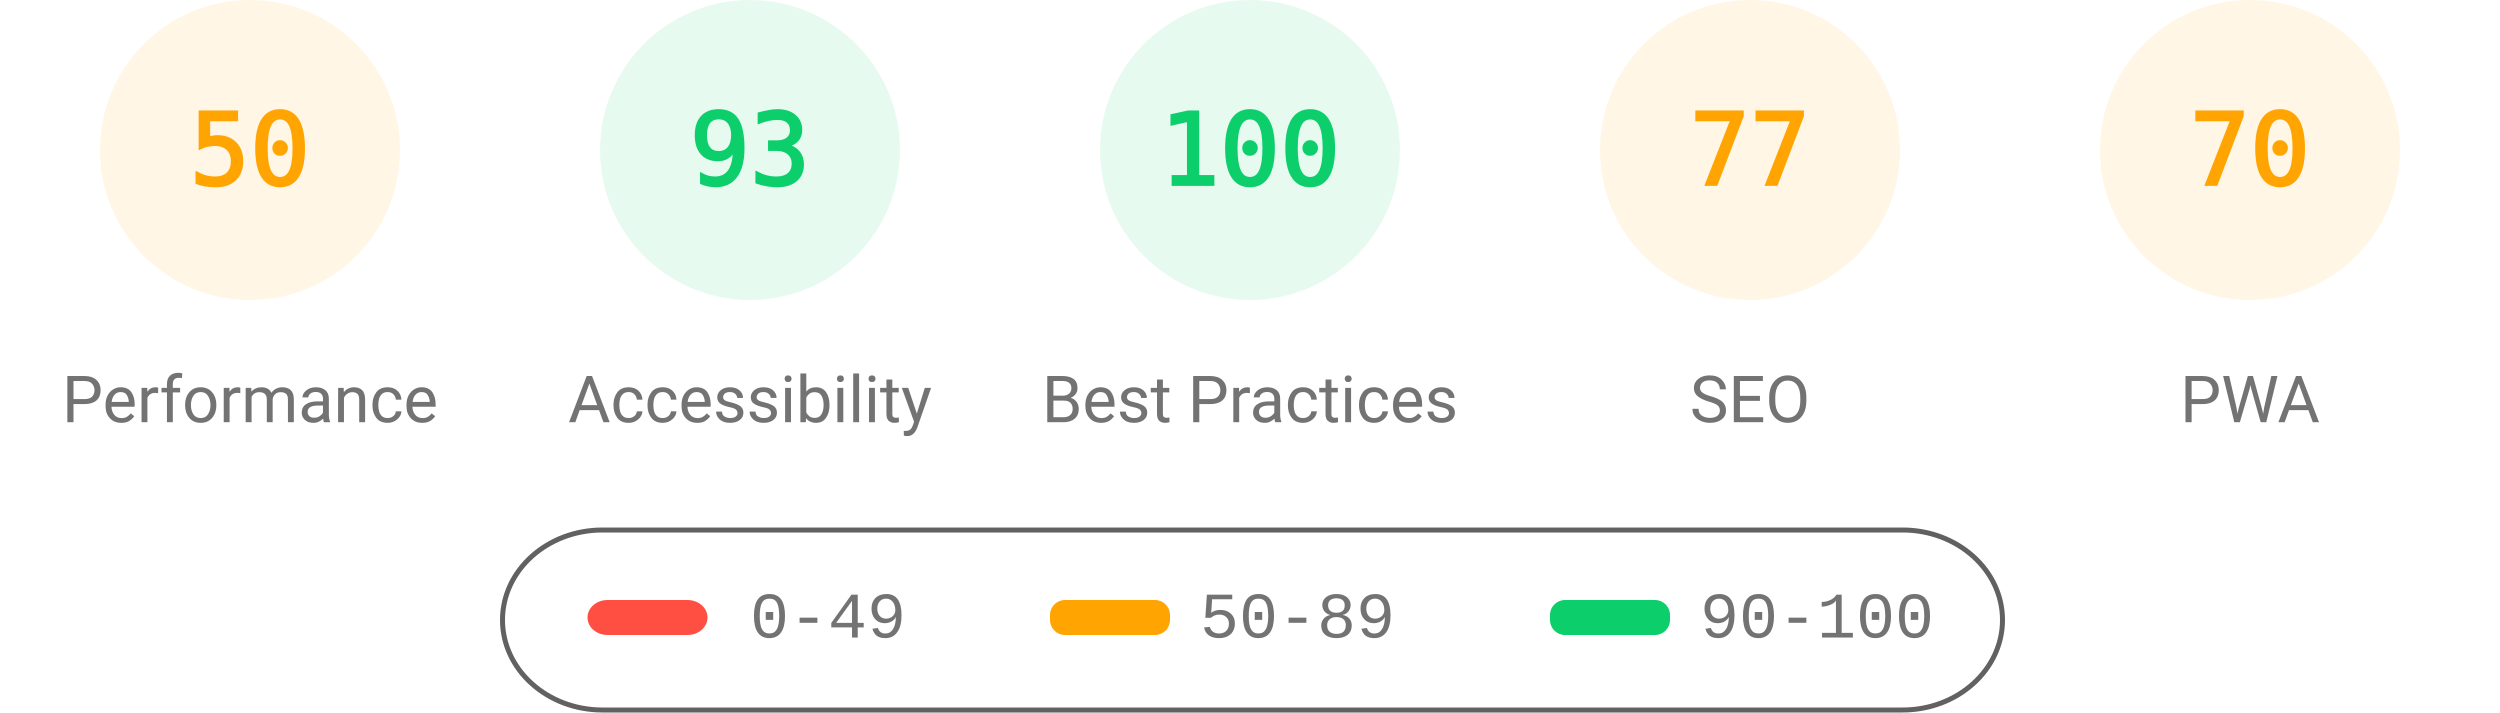
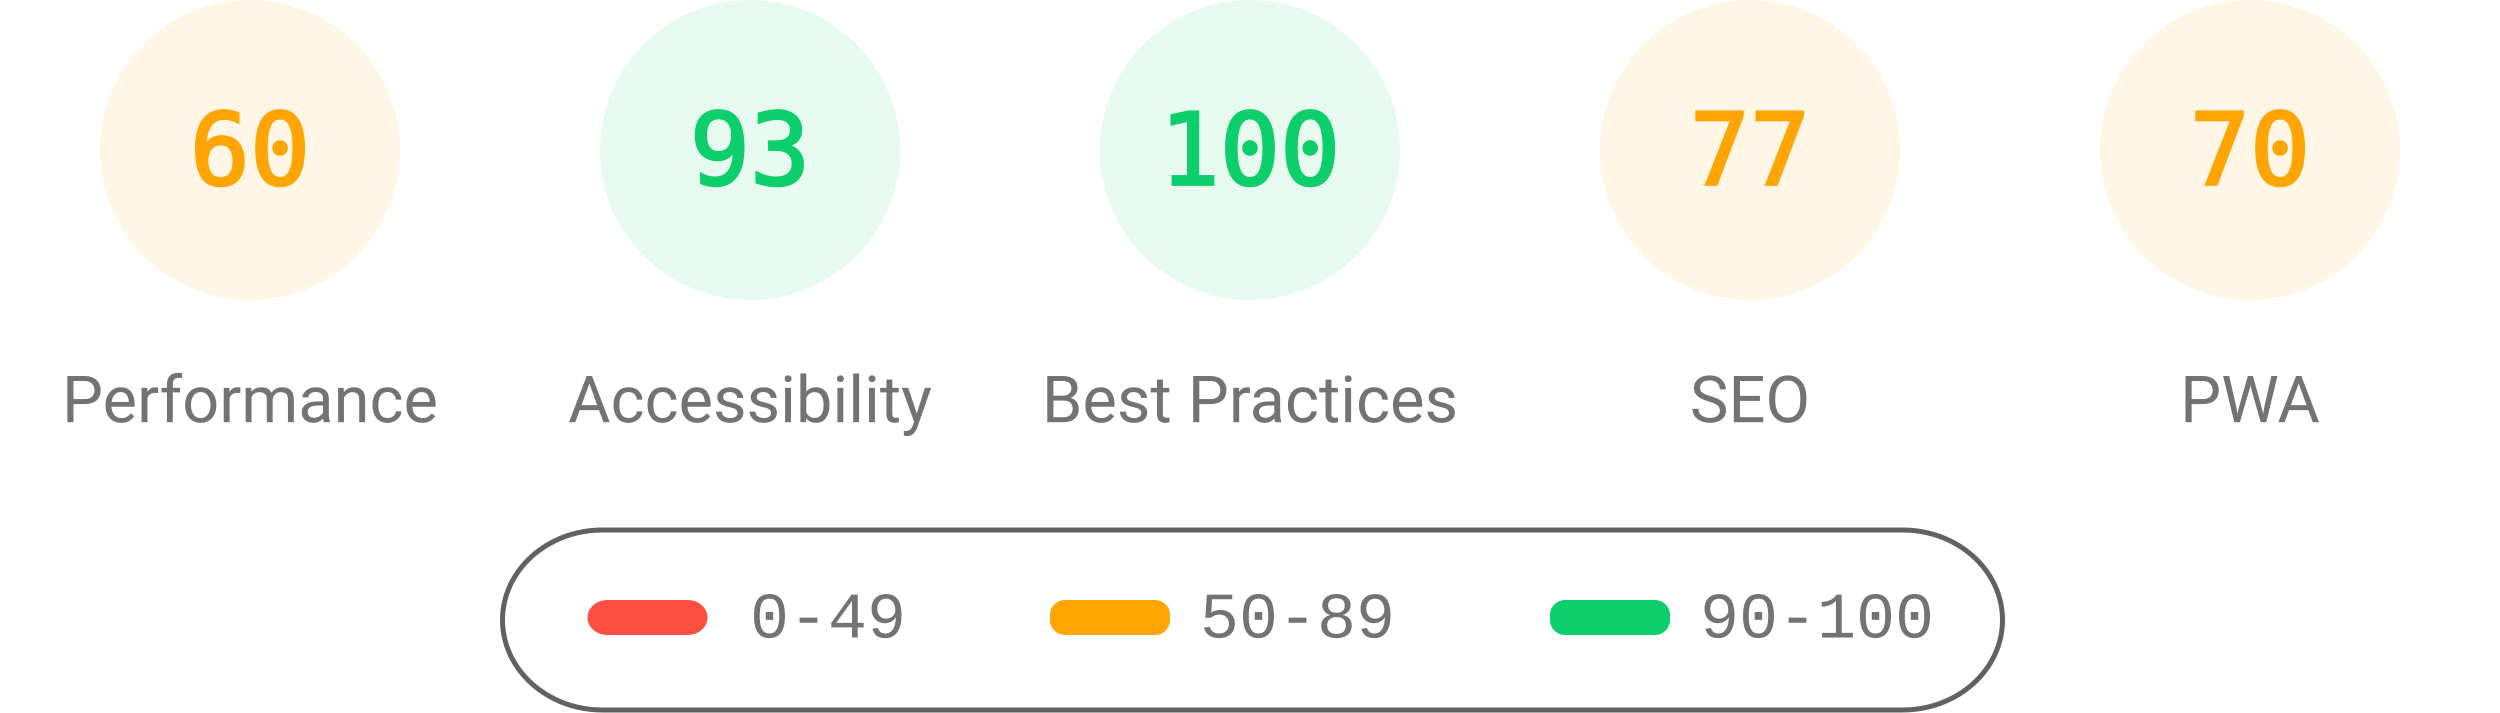
<svg xmlns="http://www.w3.org/2000/svg" fill="none" width="1000" height="285">
  <style>.gauge-base{opacity:.1}.gauge-arc{fill:none;animation-delay:250ms;stroke-linecap:round;transform:rotate(-90deg);transform-origin:100px 60px;animation:load-gauge 1s ease forwards}.guage-text{font-size:40px;font-family:monospace;text-align:center}.guage-red{color:#ff4e42;fill:#ff4e42;stroke:#ff4e42}.guage-orange{color:#ffa400;fill:#ffa400;stroke:#ffa400}.guage-green{color:#0cce6b;fill:#0cce6b;stroke:#0cce6b}.guage-undefined{color:#5c5c5c;fill:#5c5c5c;stroke:#5c5c5c}.guage-title{color:#737373;fill:#737373;stroke:none;font-size:26px;line-height:26px;font-family:Roboto,Halvetica,Arial,sans-serif}@keyframes load-gauge{from{stroke-dasharray:0 352.858}}</style>
  <svg class="guage-div guage-perf guage-orange" viewBox="0 0 200 200" width="200" height="200">
    <circle class="gauge-base" r="56" cx="100" cy="60" stroke-width="8" />
-     <circle class="gauge-arc guage-arc-1" r="56" cx="100" cy="60" stroke-width="8" style="stroke-dasharray:175.929,351.858" />
-     <text class="guage-text" x="100" y="60" alignment-baseline="central" dominant-baseline="central" text-anchor="middle">50</text>
+     <circle class="gauge-arc guage-arc-1" r="56" cx="100" cy="60" stroke-width="8" style="stroke-dasharray:211.115,351.858" />
+     <text class="guage-text" x="100" y="60" alignment-baseline="central" dominant-baseline="central" text-anchor="middle">60</text>
    <text class="guage-title" x="100" y="160" alignment-baseline="central" dominant-baseline="central" text-anchor="middle">Performance</text>
  </svg>
  <svg class="guage-div guage-acc guage-green" viewBox="0 0 200 200" width="200" height="200" x="200">
    <circle class="gauge-base" r="56" cx="100" cy="60" stroke-width="8" />
    <circle class="gauge-arc guage-arc-2" r="56" cx="100" cy="60" stroke-width="8" style="stroke-dasharray:327.228,351.858" />
    <text class="guage-text" x="100" y="60" alignment-baseline="central" dominant-baseline="central" text-anchor="middle">93</text>
    <text class="guage-title" x="100" y="160" alignment-baseline="central" dominant-baseline="central" text-anchor="middle">Accessibility</text>
  </svg>
  <svg class="guage-div guage-best guage-green" viewBox="0 0 200 200" width="200" height="200" x="400">
    <circle class="gauge-base" r="56" cx="100" cy="60" stroke-width="8" />
    <circle class="gauge-arc guage-arc-3" r="56" cx="100" cy="60" stroke-width="8" style="stroke-dasharray:351.858,351.858" />
    <text class="guage-text" x="100" y="60" alignment-baseline="central" dominant-baseline="central" text-anchor="middle">100</text>
    <text class="guage-title" x="100" y="160" alignment-baseline="central" dominant-baseline="central" text-anchor="middle">Best Practices</text>
  </svg>
  <svg class="guage-div guage-seo guage-orange" viewBox="0 0 200 200" width="200" height="200" x="600">
    <circle class="gauge-base" r="56" cx="100" cy="60" stroke-width="8" />
    <circle class="gauge-arc guage-arc-4" r="56" cx="100" cy="60" stroke-width="8" style="stroke-dasharray:270.931,351.858" />
    <text class="guage-text" x="100" y="60" alignment-baseline="central" dominant-baseline="central" text-anchor="middle">77</text>
    <text class="guage-title" x="100" y="160" alignment-baseline="central" dominant-baseline="central" text-anchor="middle">SEO</text>
  </svg>
  <svg class="guage-div guage-pwa guage-orange" viewBox="0 0 200 200" width="200" height="200" x="800">
    <circle class="gauge-base" r="56" cx="100" cy="60" stroke-width="8" />
    <circle class="gauge-arc guage-arc-4" r="56" cx="100" cy="60" stroke-width="8" style="stroke-dasharray:246.301,351.858" />
    <text class="guage-text" x="100" y="60" alignment-baseline="central" dominant-baseline="central" text-anchor="middle">70</text>
    <text class="guage-title" x="100" y="160" alignment-baseline="central" dominant-baseline="central" text-anchor="middle">PWA</text>
  </svg>
  <svg width="604" height="76" x="200" y="210">
    <path fill="none" id="canvas_background" d="M-1-1h604v80H-1z" />
    <rect fill-opacity="0" stroke="#616161" stroke-width="2" rx="40" id="svg_2" height="72" width="600" y="2" x="1" fill="#000" />
    <rect stroke="#000" rx="8" id="svg_3" height="14" width="48" y="30" x="35" stroke-opacity="null" stroke-width="0" fill="#ff4e42" />
    <rect stroke="#000" rx="6" id="svg_4" height="14" width="48" y="30" x="220" stroke-opacity="null" stroke-width="0" fill="#ffa400" />
    <rect stroke="#000" rx="6" id="svg_5" height="14" width="48" y="30" x="420" stroke-opacity="null" stroke-width="0" fill="#0cce6b" />
    <text xml:space="preserve" text-anchor="start" font-family="'Courier New', Courier, monospace" font-size="26" id="svg_6" y="45" x="100" stroke-opacity="null" stroke-width="0" stroke="#000" fill="#737373">0-49</text>
    <text xml:space="preserve" text-anchor="start" font-family="'Courier New', Courier, monospace" font-size="26" id="svg_7" y="45" x="280" stroke-opacity="null" stroke-width="0" stroke="#000" fill="#737373">50-89</text>
    <text xml:space="preserve" text-anchor="start" font-family="'Courier New', Courier, monospace" font-size="26" id="svg_8" y="45" x="480" stroke-opacity="null" stroke-width="0" stroke="#000" fill="#737373">90-100</text>
  </svg>
</svg>
